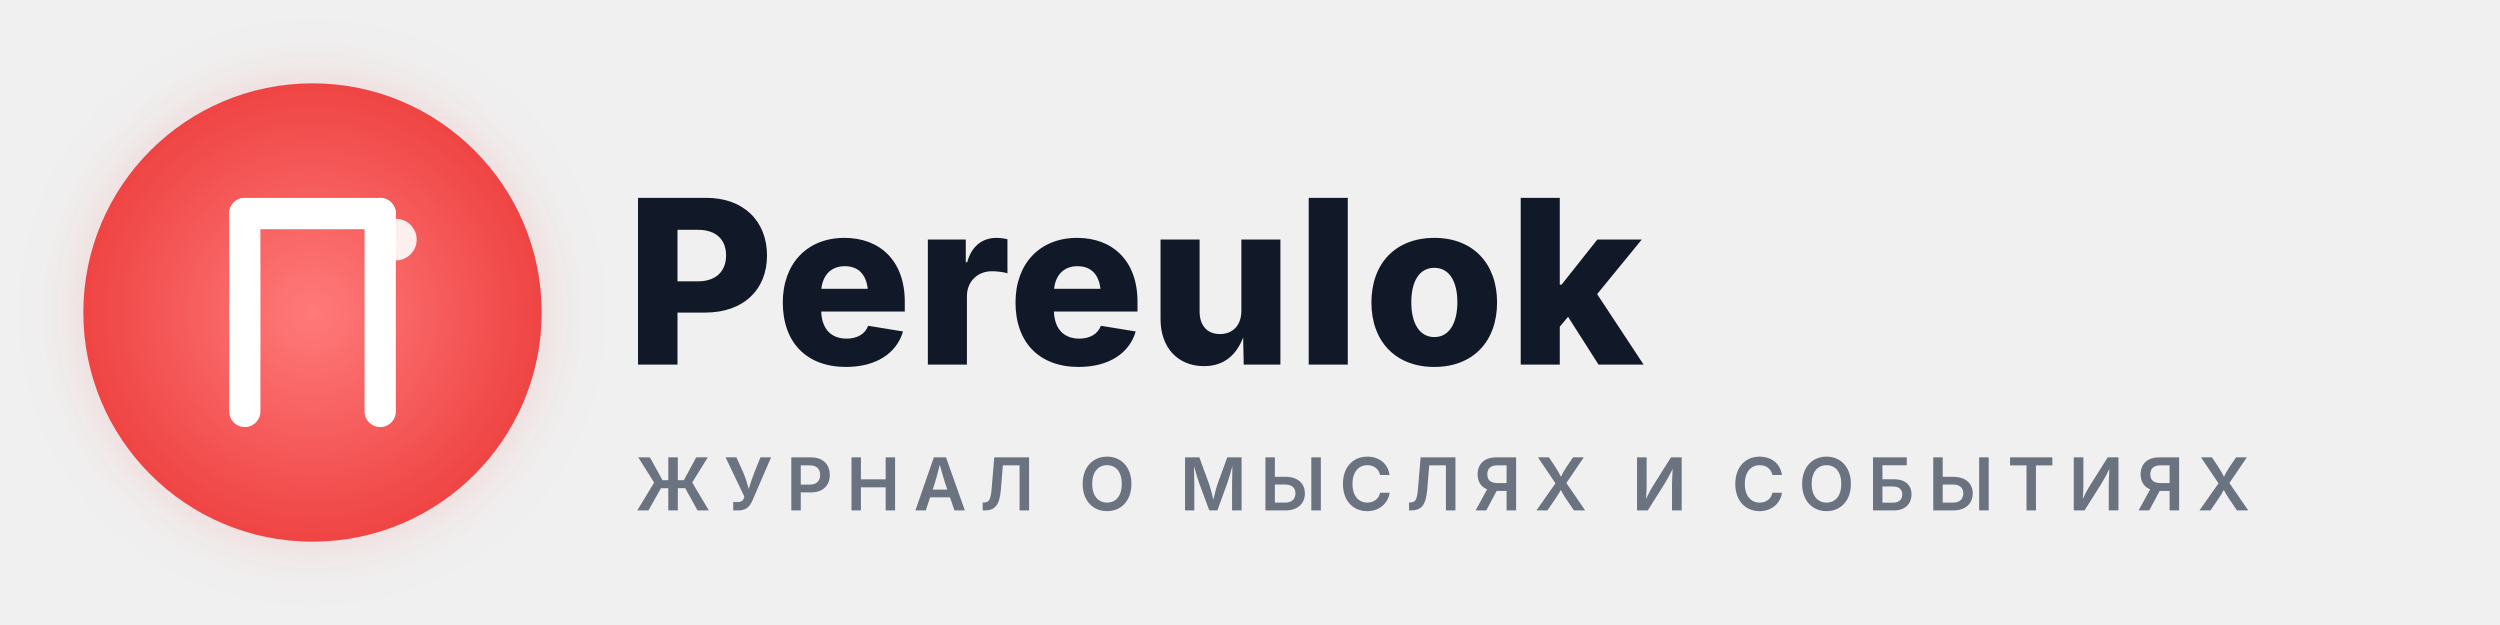
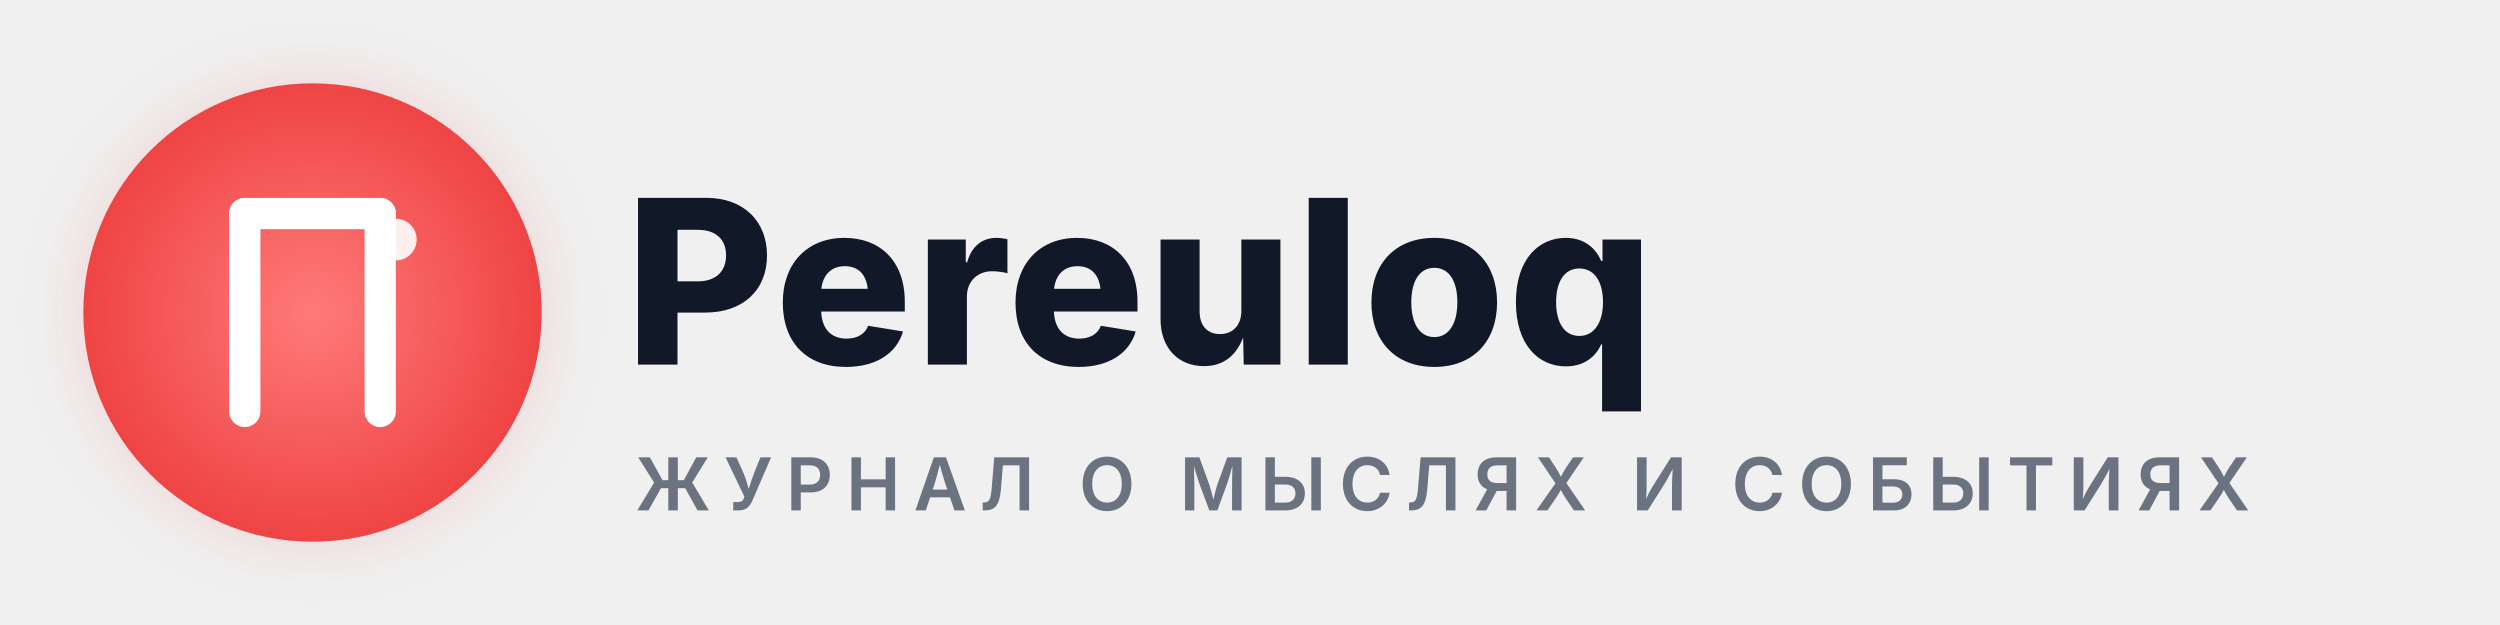
<svg xmlns="http://www.w3.org/2000/svg" viewBox="0 0 480 120" fill="none" aria-labelledby="title desc" role="img">
  <defs>
    <radialGradient id="markGrad" cx="50%" cy="50%" r="50%">
      <stop offset="0%" stop-color="#FF7A7A" />
      <stop offset="100%" stop-color="#EF4444" />
    </radialGradient>
    <filter id="blurSoft" x="-50%" y="-50%" width="200%" height="200%">
      <feGaussianBlur stdDeviation="6" />
    </filter>
  </defs>
  <g transform="translate(16,16)" opacity=".18" filter="url(#blurSoft)">
    <circle cx="44" cy="44" r="44" fill="#EF4444" />
  </g>
  <g transform="translate(16,16)">
    <circle cx="44" cy="44" r="44" fill="url(#markGrad)" />
    <rect x="28" y="22" width="6" height="44" rx="3" fill="#ffffff" />
    <rect x="54" y="22" width="6" height="44" rx="3" fill="#ffffff" />
    <rect x="28" y="22" width="32" height="6" rx="3" fill="#ffffff" />
    <circle cx="60" cy="30" r="4" fill="#ffffff" opacity=".9" />
  </g>
  <g transform="translate(120,34)">
-     <text x="0" y="36" font-family="Inter, system-ui, -apple-system, 'Segoe UI', Roboto" font-weight="800" font-size="44" fill="#111827" letter-spacing="0.5">Pereulok</text>
+     <text x="0" y="36" font-family="Inter, system-ui, -apple-system, 'Segoe UI', Roboto" font-weight="800" font-size="44" fill="#111827" letter-spacing="0.5">Pereuloq</text>
    <text x="2" y="64" font-family="Inter, system-ui" font-weight="600" font-size="14" fill="#6B7280" letter-spacing=".18em">ЖУРНАЛ О МЫСЛЯХ И СОБЫТИЯХ</text>
  </g>
</svg>
